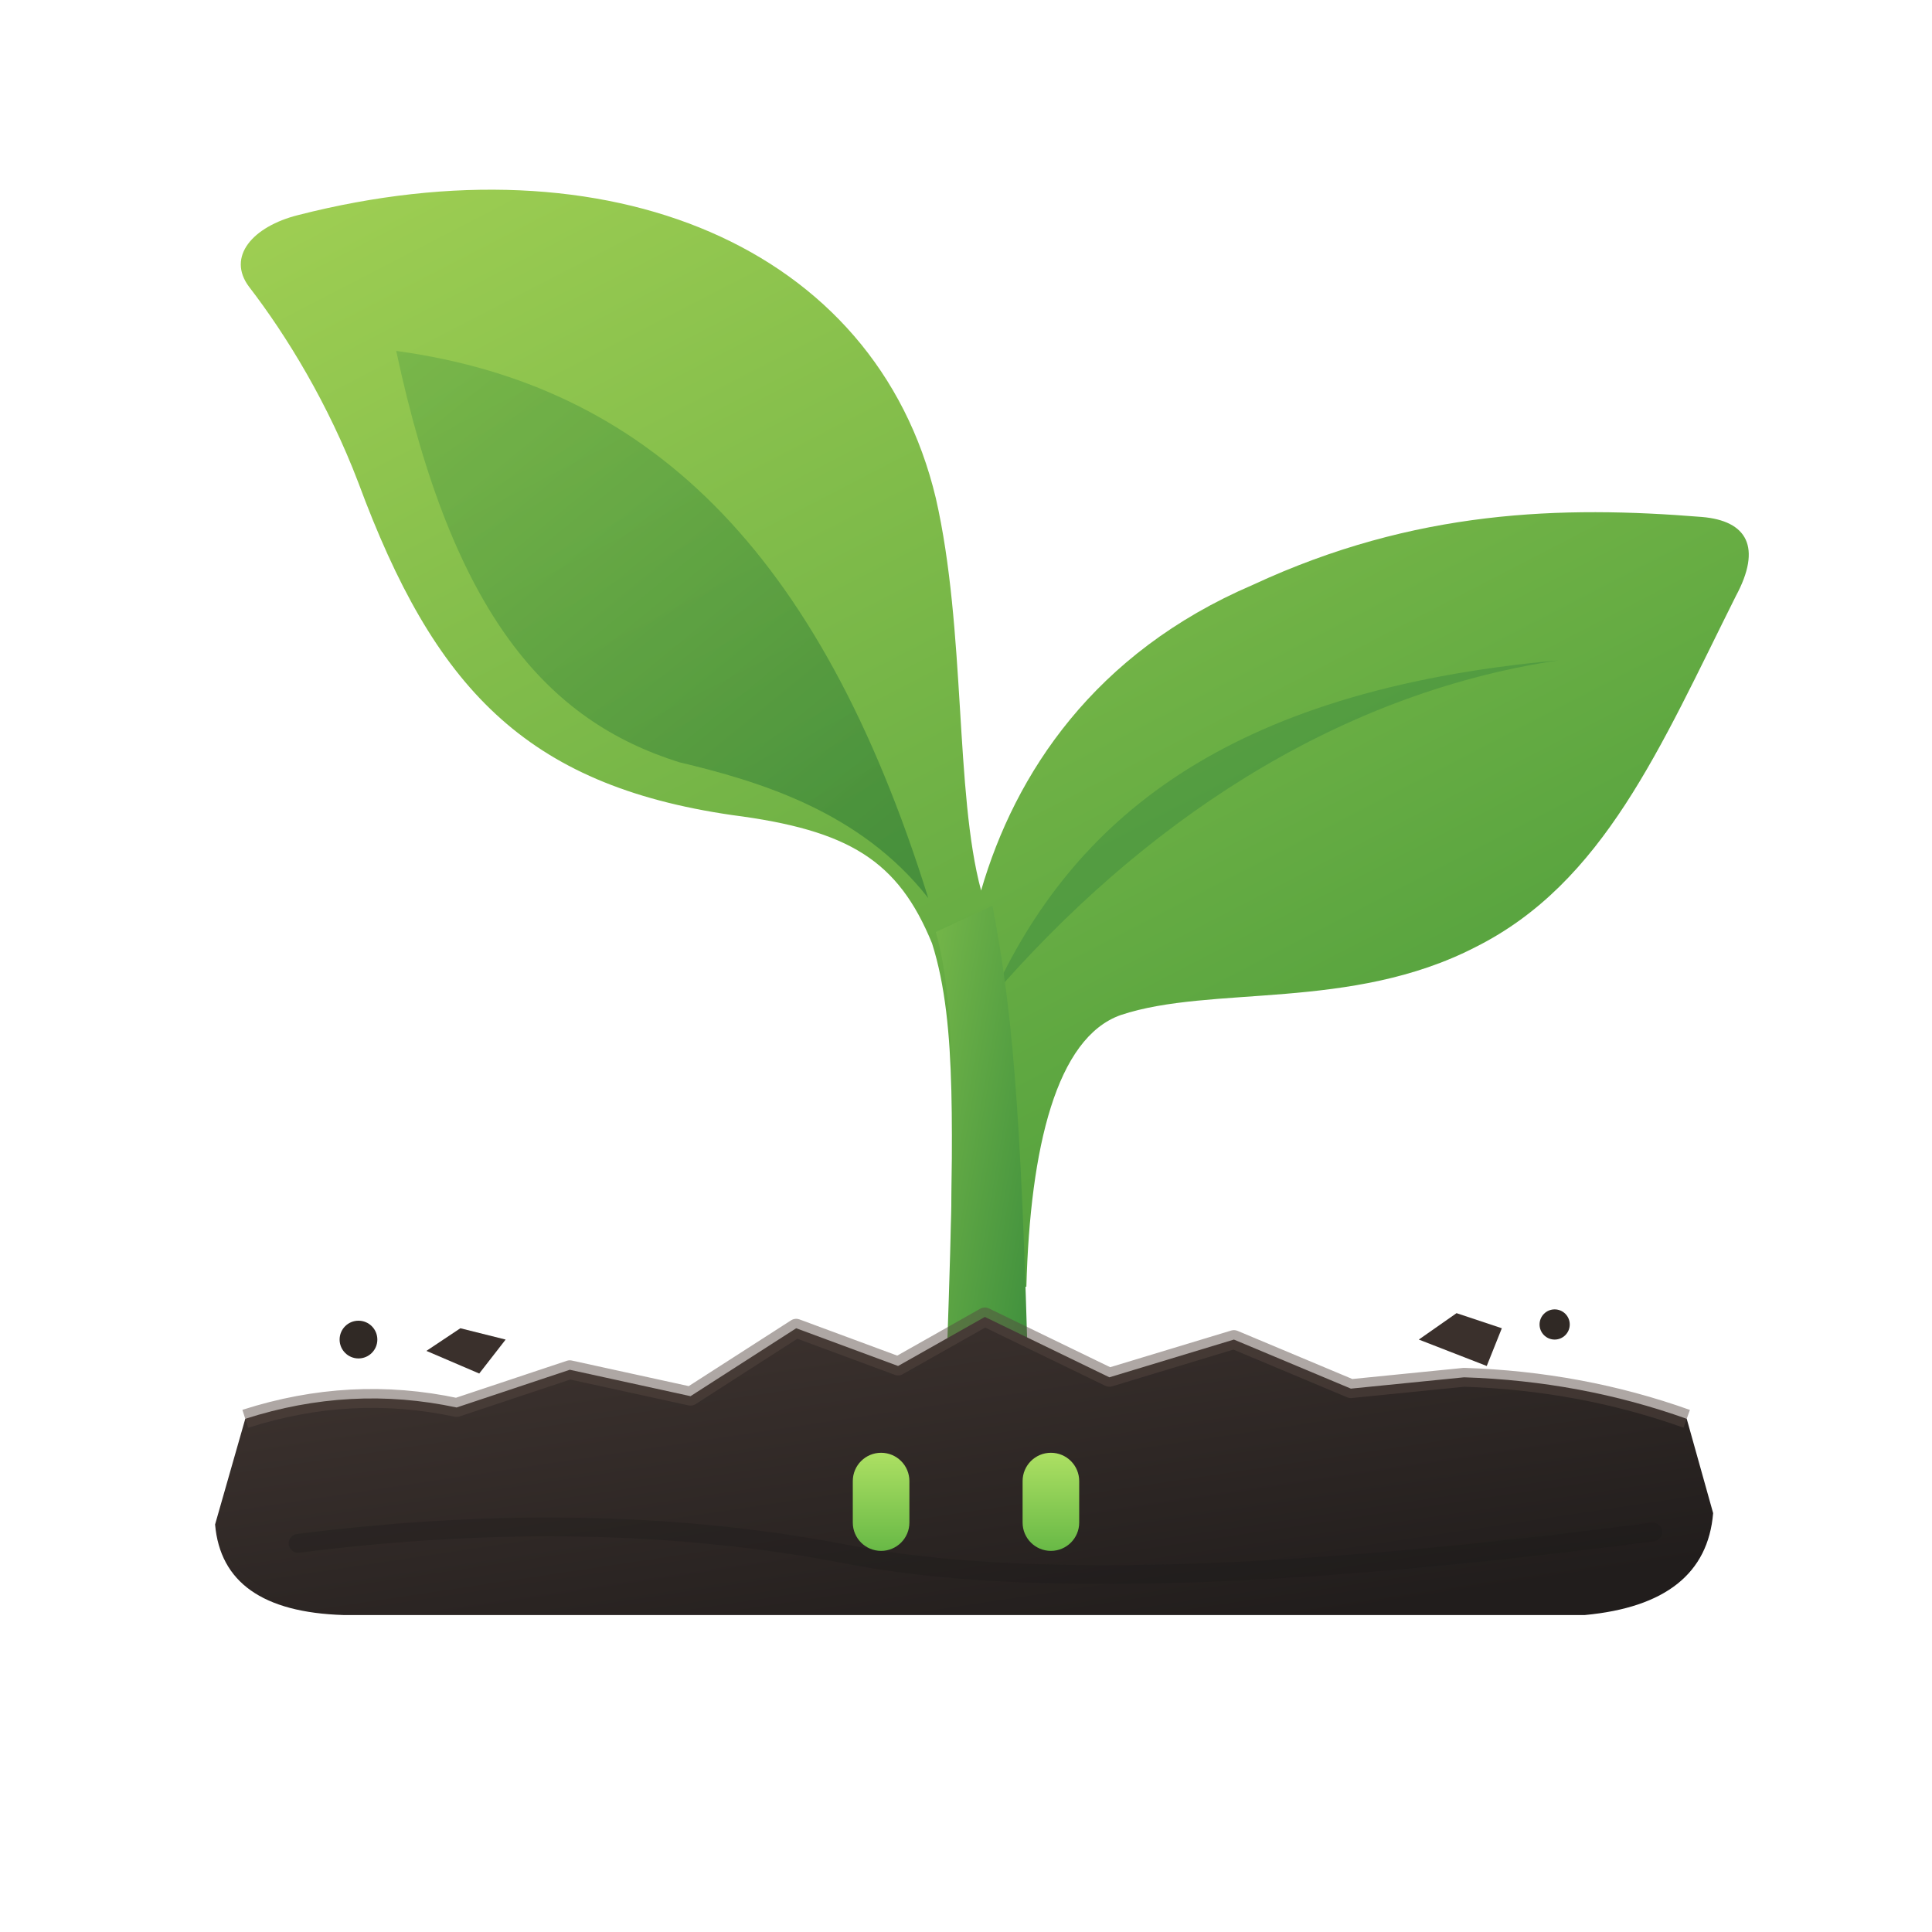
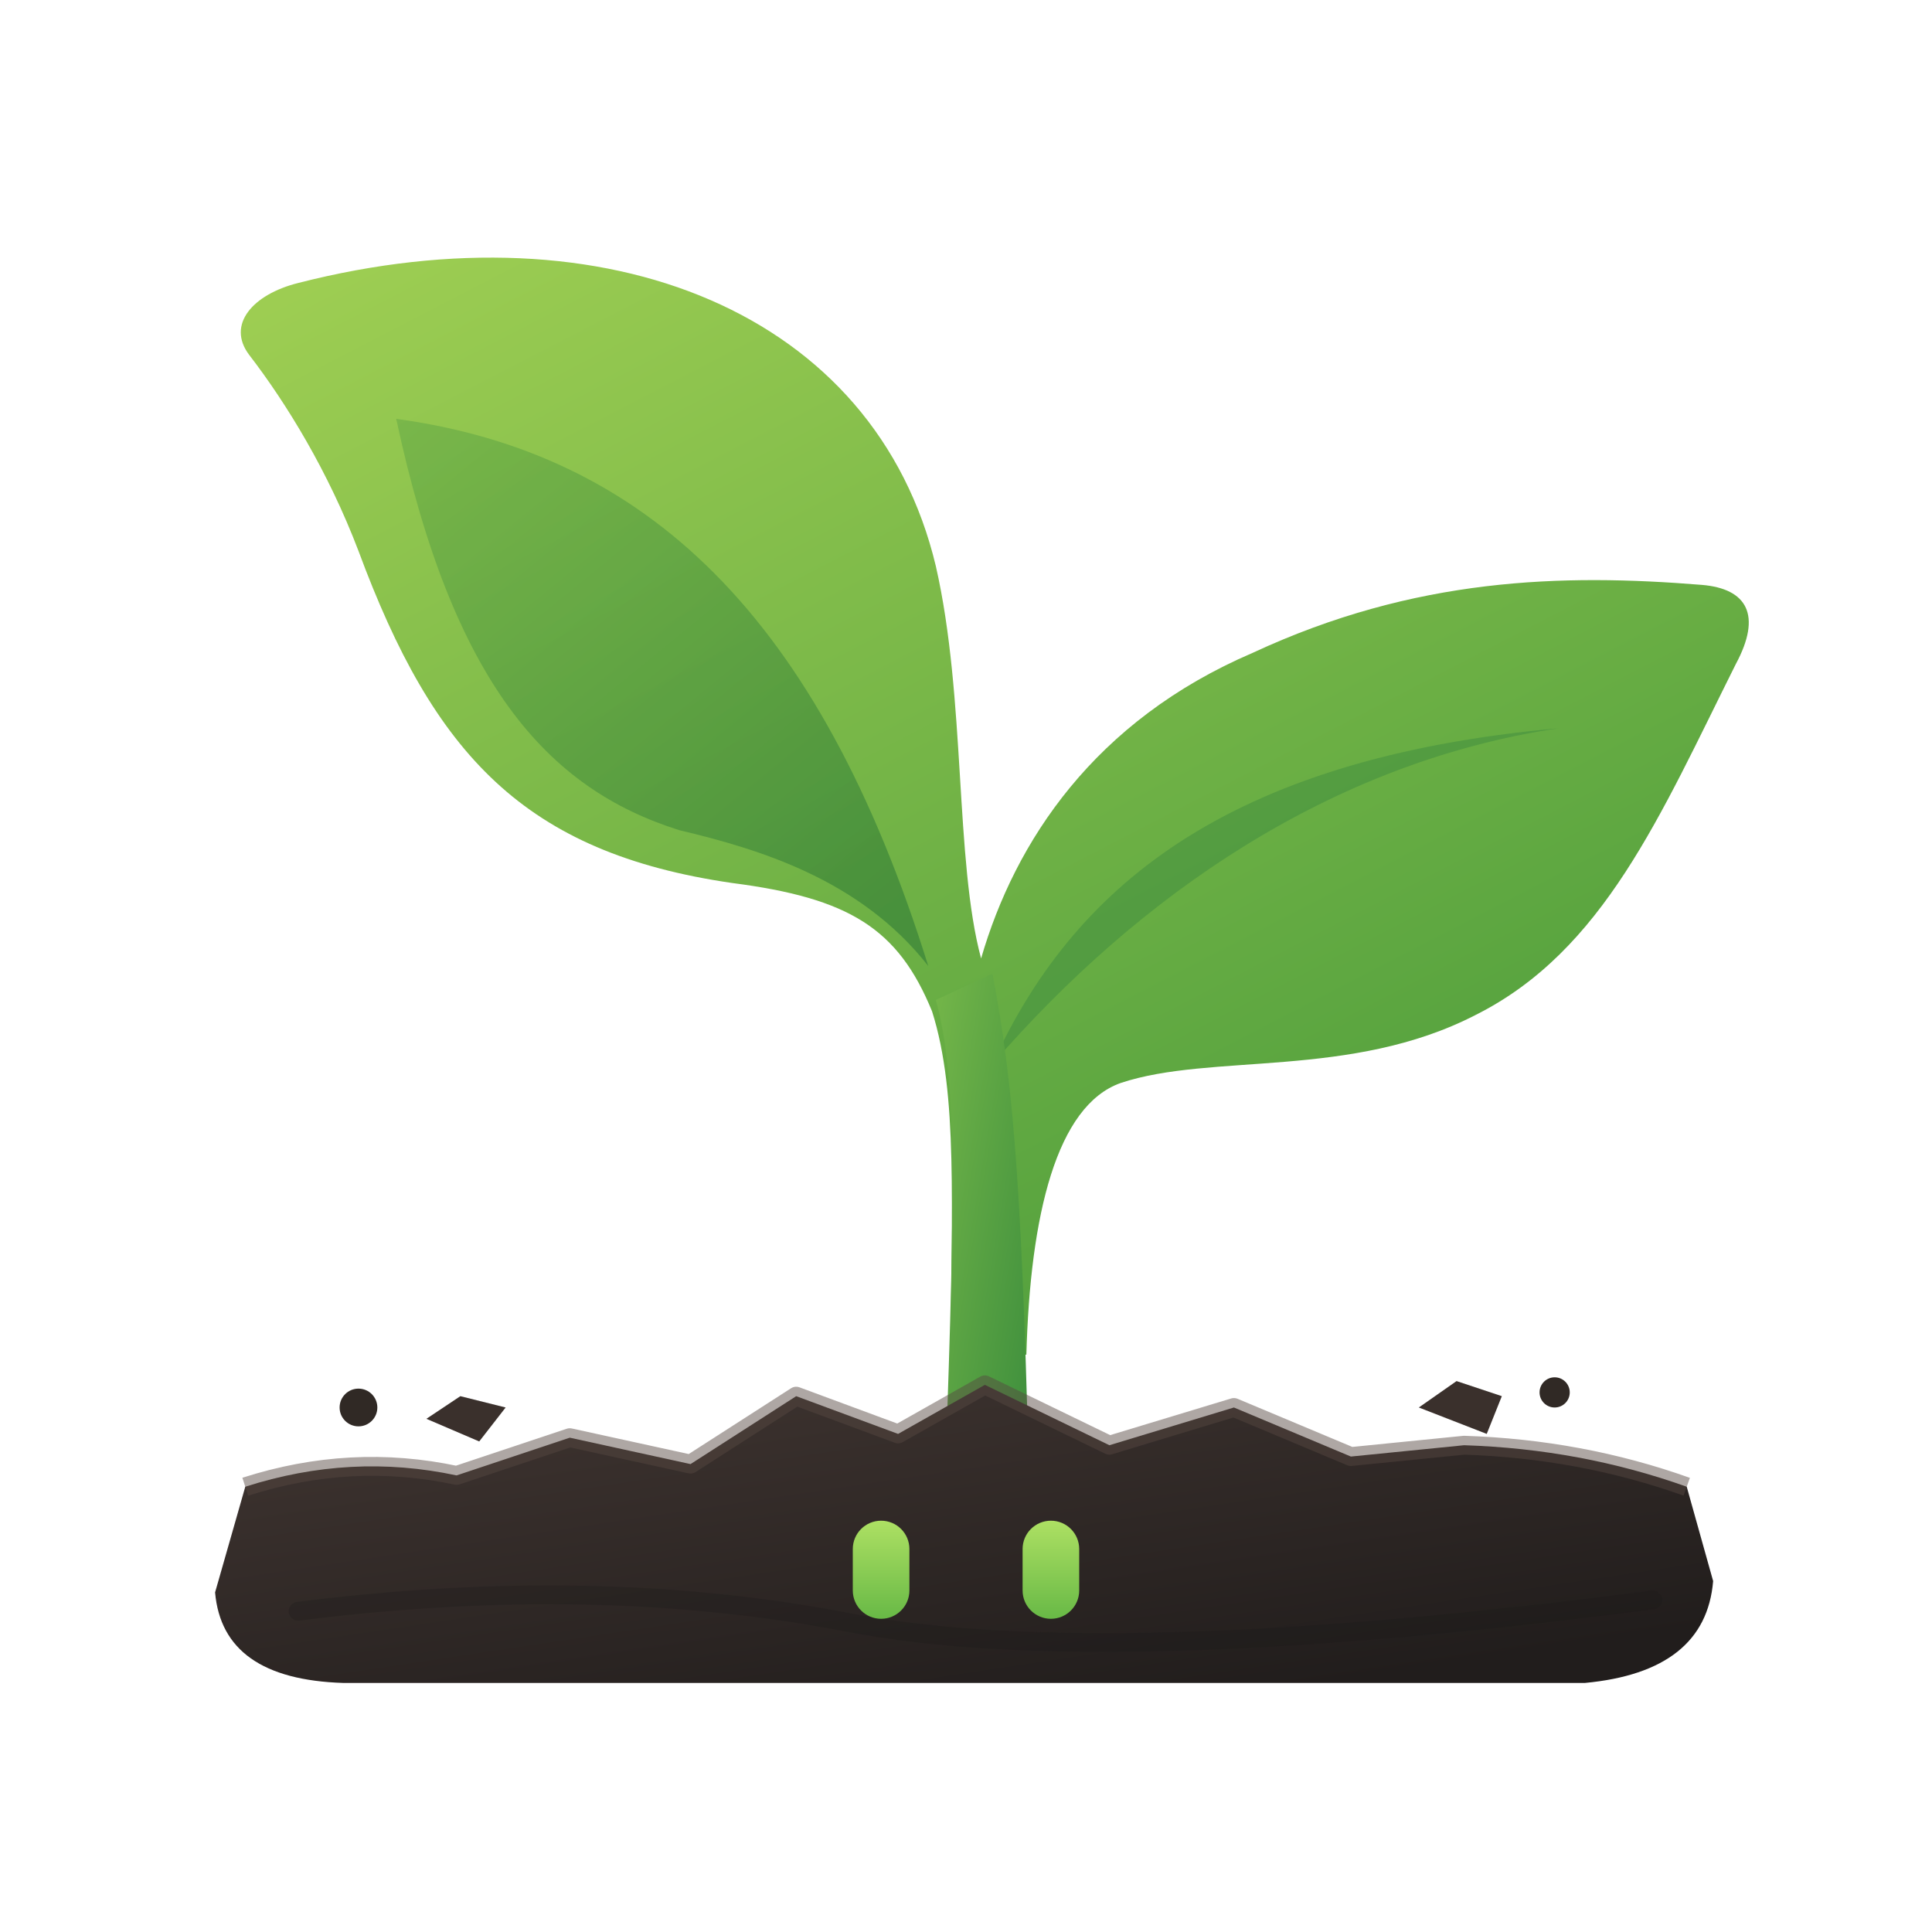
<svg xmlns="http://www.w3.org/2000/svg" viewBox="0 0 512 512" role="img" aria-labelledby="title desc">
  <defs>
    <linearGradient id="leaf" x1="0" y1="0" x2="0.7" y2="1">
      <stop offset="0" stop-color="#A0CF53" />
      <stop offset="1" stop-color="#4D9D3C" />
    </linearGradient>
    <linearGradient id="leafDark" x1="0" y1="0" x2="0.8" y2="1">
      <stop offset="0" stop-color="#6BAE46" />
      <stop offset="1" stop-color="#347F37" />
    </linearGradient>
    <linearGradient id="stem" x1="0" y1="0" x2="1" y2="1">
      <stop offset="0" stop-color="#74B649" />
      <stop offset="1" stop-color="#3A8C3C" />
    </linearGradient>
    <linearGradient id="soil" x1="0" y1="0" x2="0.75" y2="1">
      <stop offset="0" stop-color="#413632" />
      <stop offset="1" stop-color="#211D1C" />
    </linearGradient>
    <linearGradient id="eyes" x1="0" y1="0" x2="0" y2="1">
      <stop offset="0" stop-color="#ADE063" />
      <stop offset="1" stop-color="#68B946" />
    </linearGradient>
  </defs>
-   <path d="M252 341 C252 302 254 272 247 250 C238 228 225 220 194 216 C139 208 115 182 95 128 C87 107 76 89 66 76 C60 68 67 60 79 57 C161 36 232 65 248 132 C256 167 253 210 260 236 C269 205 290 173 332 155 C375 135 414 134 451 137 C463 138 467 145 460 158 C440 198 425 234 391 251 C358 268 321 261 297 269 C280 275 273 304 272 341 Z" fill="url(#leaf)" />
-   <path d="M105 93 C171 102 217 145 246 238 C228 215 201 207 180 202 C145 191 120 163 105 93Z" fill="url(#leafDark)" opacity=".65" />
-   <path d="M413 175 C353 184 302 219 263 264 C284 218 324 183 413 175Z" fill="#32823C" opacity=".38" />
-   <path d="M248 247 C254 268 253 304 250 385 L273 385 C271 302 269 271 263 240 Z" fill="url(#stem)" />
-   <path d="M65 376 Q93 367 121 373 L151 363 L183 370 L211 352 L238 362 L261 349 L294 365 L327 355 L358 368 L388 365 Q419 366 447 376 L454 401 Q452 425 420 428 L91 428 Q59 427 57 404 Z" fill="url(#soil)" />
-   <path d="M65 376 Q93 367 121 373 L151 363 L183 370 L211 352 L238 362 L261 349 L294 365 L327 355 L358 368 L388 365 Q419 366 447 376" stroke="#564741" stroke-width="5" stroke-linejoin="round" fill="none" opacity=".48" />
-   <path d="M79 409 Q158 399 225 412 T438 406" stroke="#191818" stroke-width="5" stroke-linecap="round" fill="none" opacity=".26" />
-   <path d="M113 358 l9 -6 12 3 -7 9z M376 355 l10 -7 12 4 -4 10z" fill="#3A302C" />
-   <circle cx="95" cy="355" r="5" fill="#302925" />
-   <circle cx="412" cy="351" r="4" fill="#302925" />
-   <rect x="226" y="385" width="15" height="26" rx="7.5" fill="url(#eyes)" />
-   <rect x="271" y="385" width="15" height="26" rx="7.5" fill="url(#eyes)" />
+   <g transform="translate(0 18)">
+     <path d="M252 341 C252 302 254 272 247 250 C238 228 225 220 194 216 C139 208 115 182 95 128 C87 107 76 89 66 76 C60 68 67 60 79 57 C161 36 232 65 248 132 C256 167 253 210 260 236 C269 205 290 173 332 155 C375 135 414 134 451 137 C463 138 467 145 460 158 C440 198 425 234 391 251 C358 268 321 261 297 269 C280 275 273 304 272 341 Z" fill="url(#leaf)" />
+     <path d="M105 93 C171 102 217 145 246 238 C228 215 201 207 180 202 C145 191 120 163 105 93Z" fill="url(#leafDark)" opacity=".65" />
+     <path d="M413 175 C353 184 302 219 263 264 C284 218 324 183 413 175Z" fill="#32823C" opacity=".38" />
+     <path d="M248 247 C254 268 253 304 250 385 L273 385 C271 302 269 271 263 240 Z" fill="url(#stem)" />
+     <path d="M65 376 Q93 367 121 373 L151 363 L183 370 L211 352 L238 362 L261 349 L294 365 L327 355 L358 368 L388 365 Q419 366 447 376 L454 401 Q452 425 420 428 L91 428 Q59 427 57 404 Z" fill="url(#soil)" />
+     <path d="M65 376 Q93 367 121 373 L151 363 L183 370 L211 352 L238 362 L261 349 L294 365 L327 355 L358 368 L388 365 Q419 366 447 376" stroke="#564741" stroke-width="5" stroke-linejoin="round" fill="none" opacity=".48" />
+     <path d="M79 409 Q158 399 225 412 T438 406" stroke="#191818" stroke-width="5" stroke-linecap="round" fill="none" opacity=".26" />
+     <path d="M113 358 l9 -6 12 3 -7 9z M376 355 l10 -7 12 4 -4 10z" fill="#3A302C" />
+     <circle cx="95" cy="355" r="5" fill="#302925" />
+     <circle cx="412" cy="351" r="4" fill="#302925" />
+     <rect x="226" y="385" width="15" height="26" rx="7.5" fill="url(#eyes)" />
+     <rect x="271" y="385" width="15" height="26" rx="7.5" fill="url(#eyes)" />
+   </g>
</svg>
